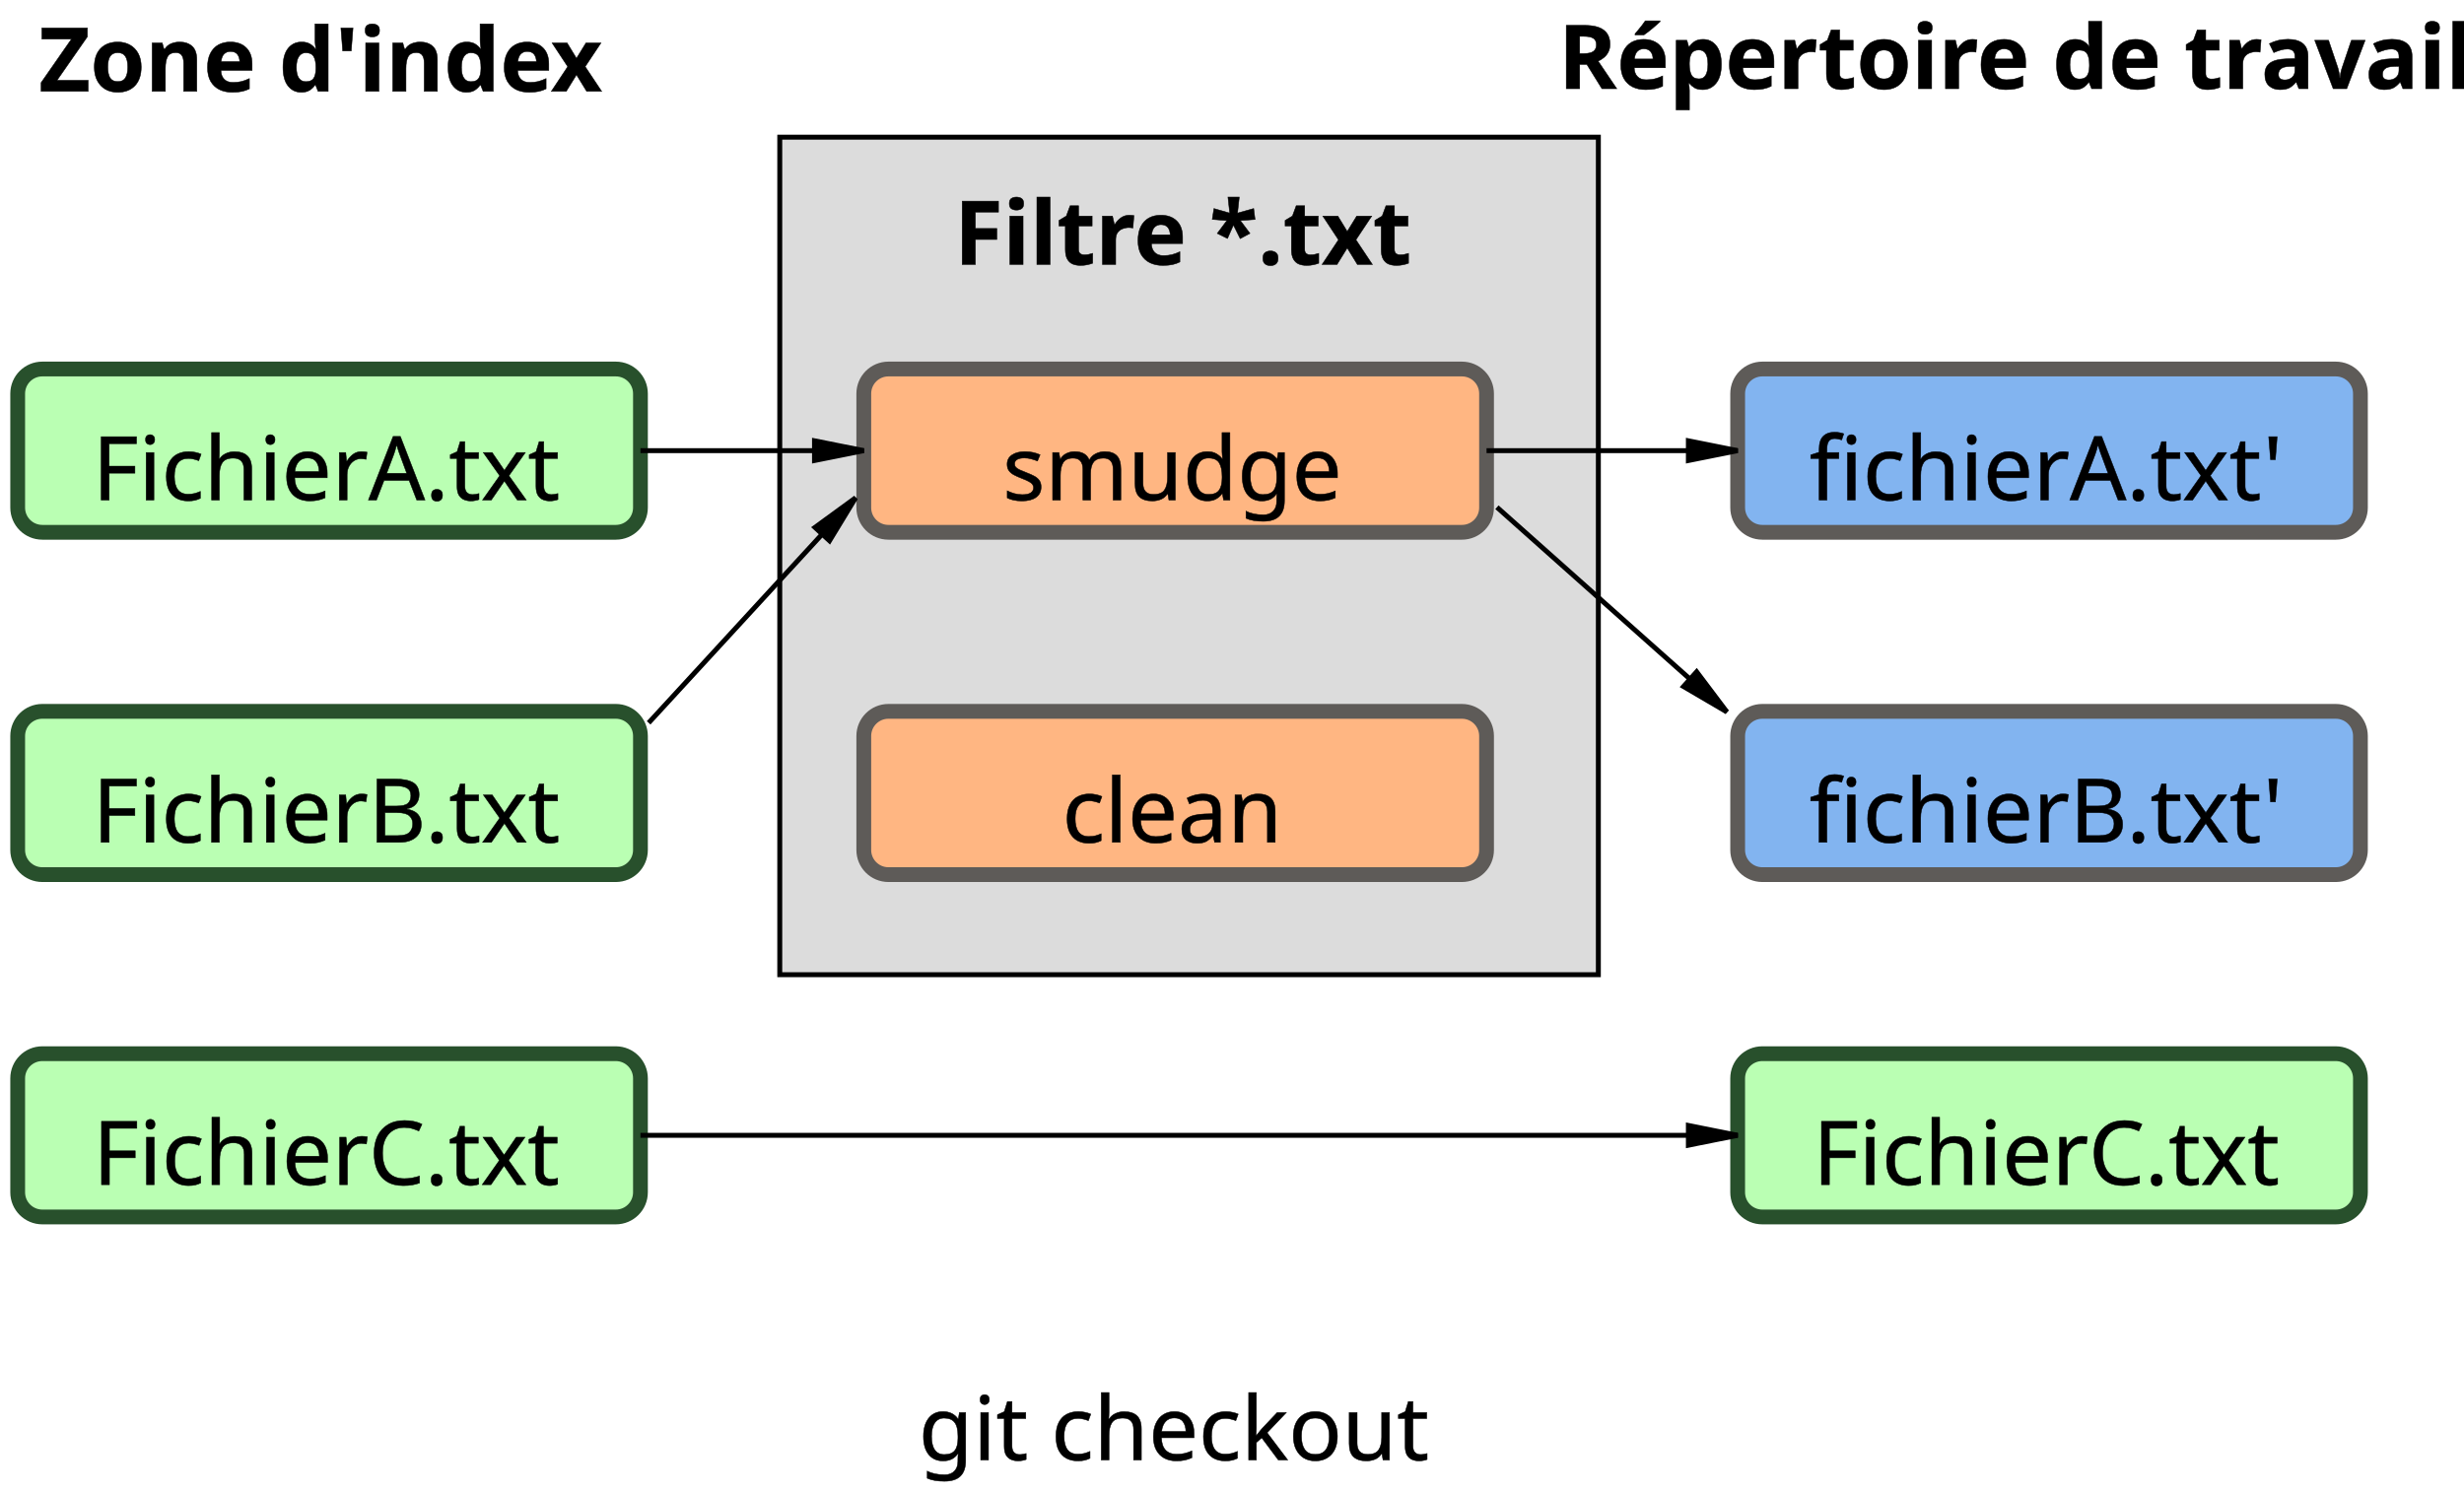
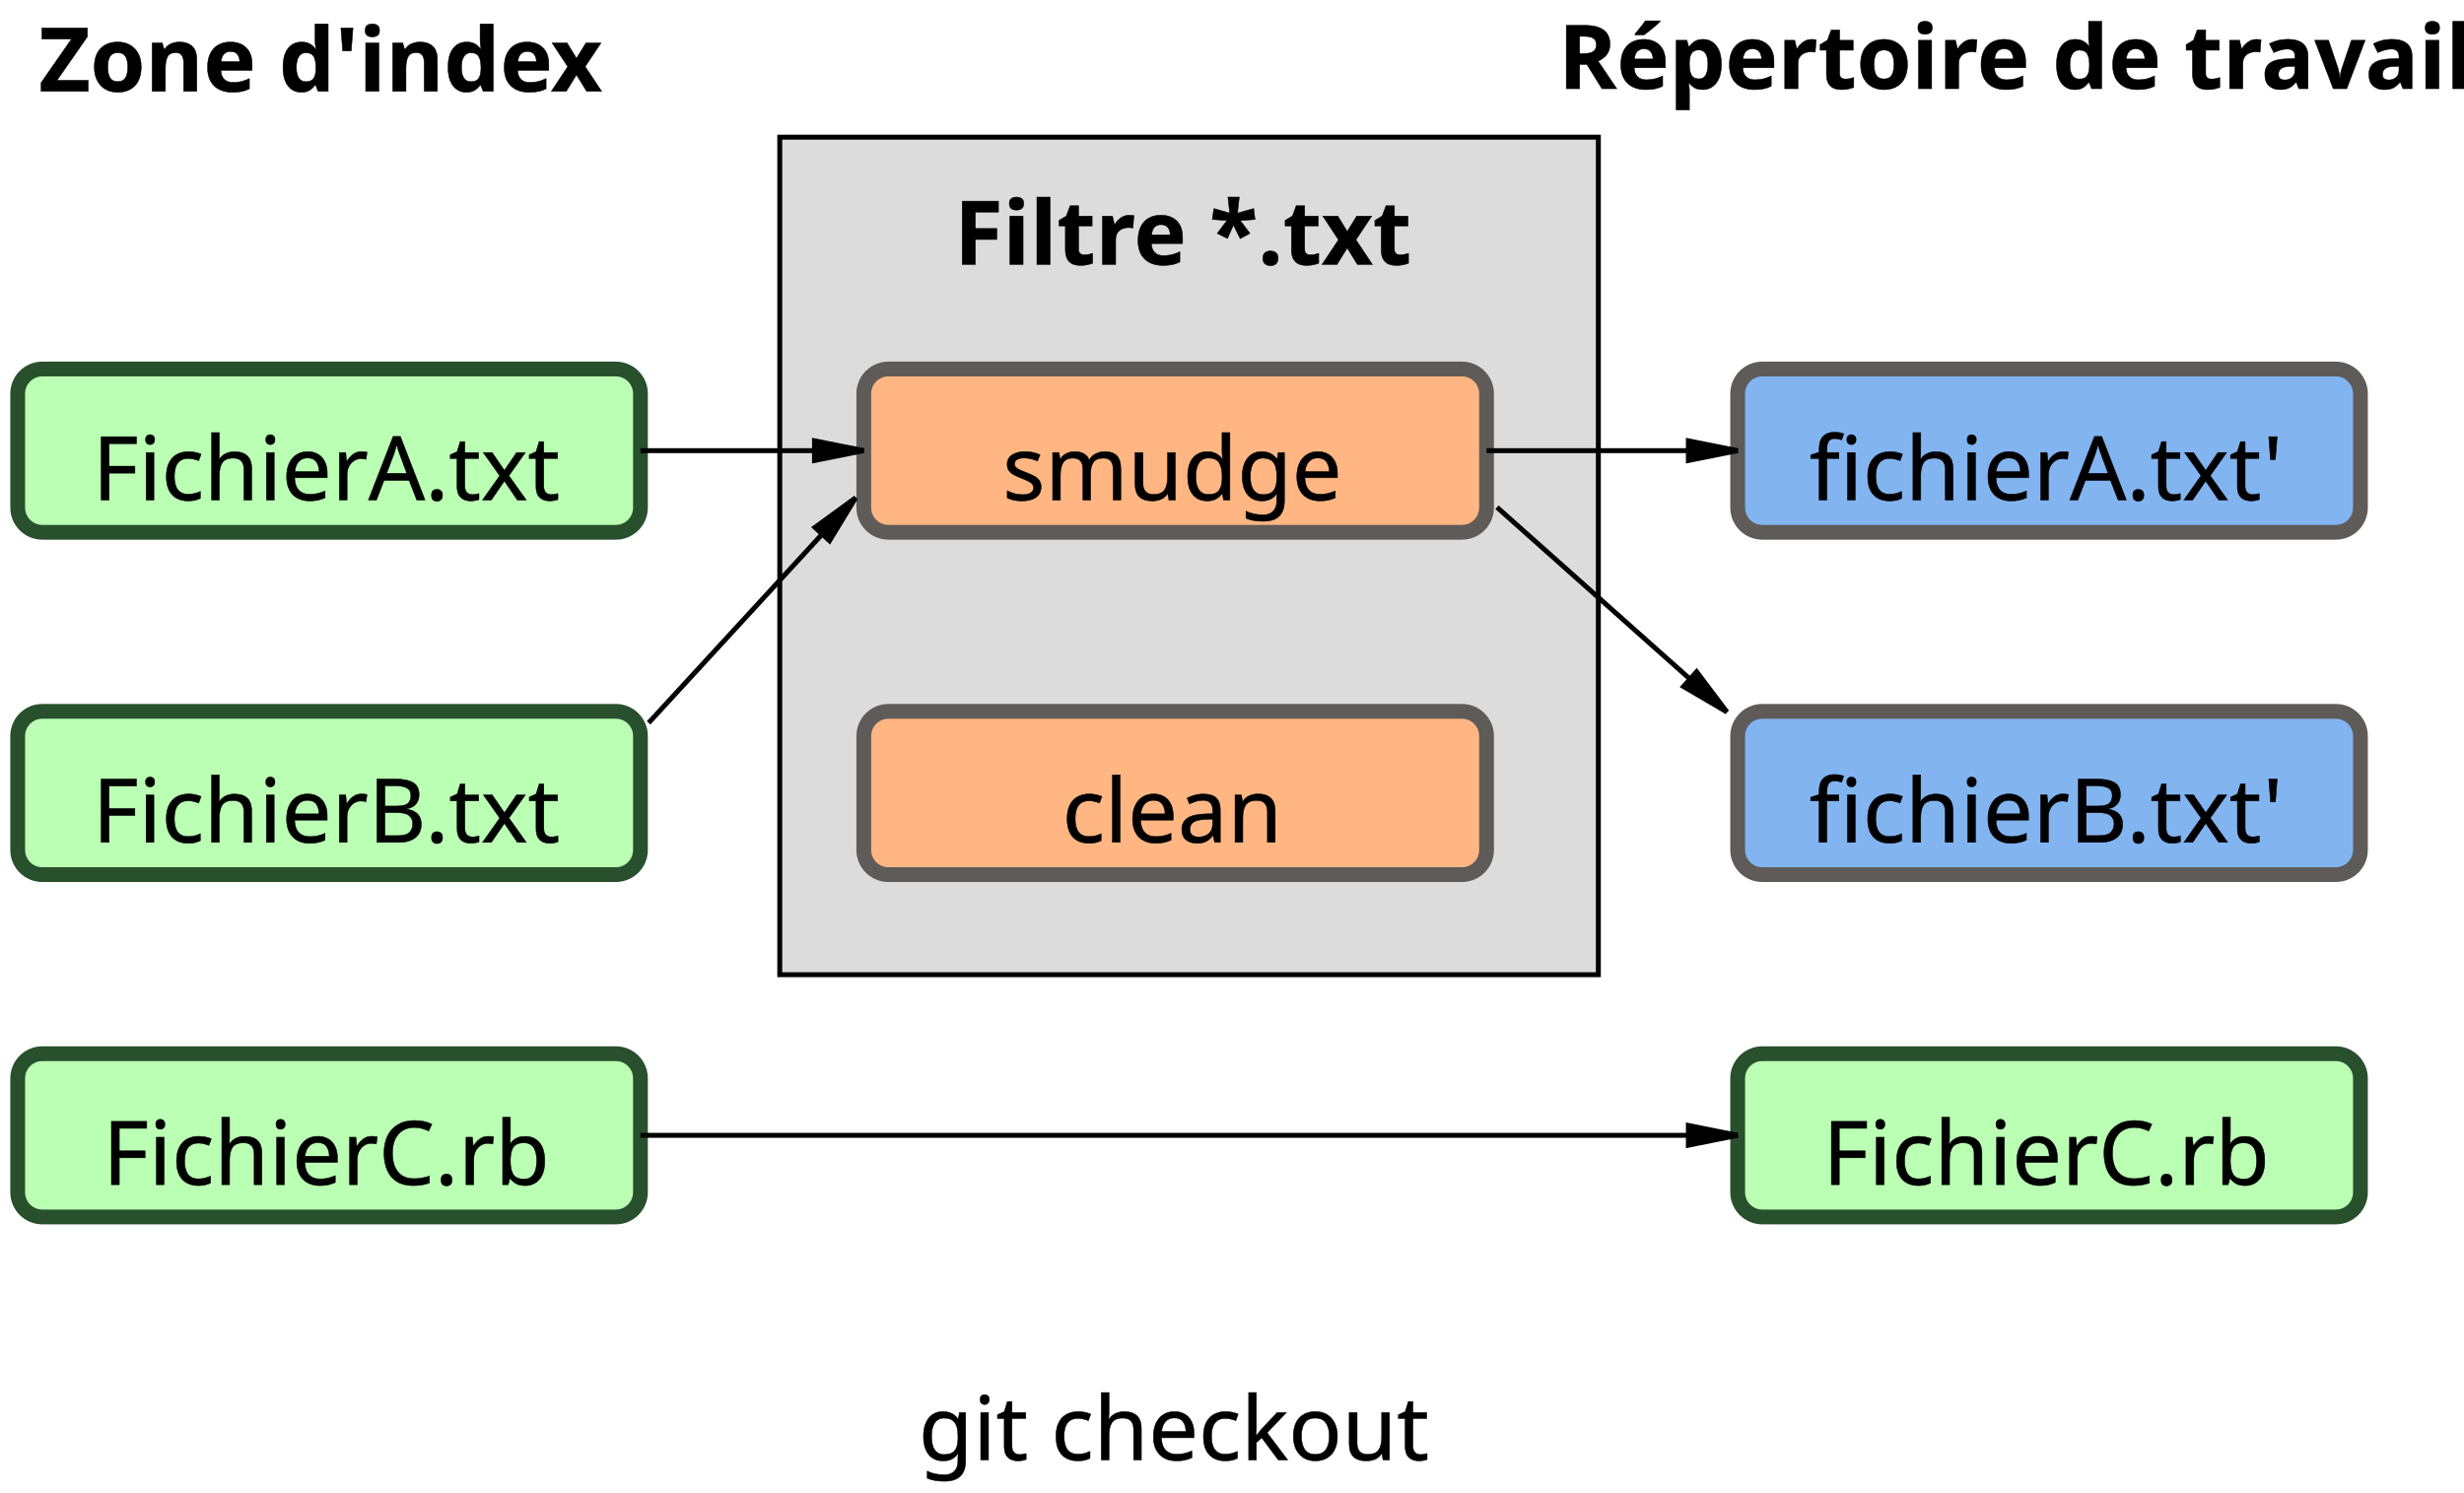
<svg xmlns="http://www.w3.org/2000/svg" version="1.1" width="500" height="303" id="svg2932">
  <defs id="defs2936">
    <marker refX="0" refY="0" orient="auto" id="Arrow1Lend" style="overflow:visible">
      <path d="m -10,0 0,-2 10,2 -10,2 z" id="path3666" style="fill-rule:evenodd;stroke:#000000;stroke-width:1px;marker-start:none" />
    </marker>
  </defs>
  <rect width="79.157" height="16.907" x="496.871" y="83.542" id="21" style="fill:none;stroke:none" />
  <rect width="166.11" height="169.97" x="158.231" y="27.84" id="17" style="fill:#dcdcdc;stroke:#000000;stroke-width:1" />
  <text x="-31.671" y="1.086" id="21_text" style="font-size:18px;text-align:start;line-height:125%;writing-mode:lr-tb;text-anchor:start;fill:#000000;stroke:#000000;stroke-width:0.1px;font-family:Helvetica-Bold">
    <tspan x="7.908" y="18.539" id="21_line1" style="font-size:18px;font-weight:bold;text-align:start;line-height:125%;writing-mode:lr-tb;text-anchor:start;fill:#000000;stroke:#000000;font-family:'Helvetica;,Sans-serif'">Zone d'index</tspan>
  </text>
  <text x="462.223" y="0.548" id="21_text-9" style="font-size:18px;text-align:end;line-height:125%;writing-mode:lr-tb;text-anchor:end;fill:#000000;stroke:#000000;stroke-width:0.1px;font-family:Helvetica-Bold">
    <tspan x="501.801" y="18.002" id="21_line1-2" style="font-size:18px;font-weight:bold;text-align:end;line-height:125%;writing-mode:lr-tb;text-anchor:end;fill:#000000;stroke:#000000;font-family:'Helvetica;,Sans-serif'">Répertoire de travail</tspan>
  </text>
  <g transform="translate(0,-7.6293945e-6)" id="g4297">
    <rect width="126.373" height="33.136" rx="5" ry="5" x="3.589" y="74.891" id="316" style="fill:#baffb3;stroke:#28502c;stroke-width:3px" />
    <text x="10.003" y="64.979" id="316_text" style="font-size:14px;fill:#000000;stroke:#000000;stroke-width:0.1px;font-family:Geneva">
      <tspan x="66.193" y="101.479" id="316_line1" style="font-size:18px;text-align:center;text-anchor:middle;fill:#000000;stroke:#000000;font-family:'Courier;'">FichierA.txt</tspan>
    </text>
  </g>
  <g transform="translate(0,69.47578)" id="g4297-7">
    <rect width="126.373" height="33.136" rx="5" ry="5" x="3.589" y="74.891" id="316-4" style="fill:#baffb3;stroke:#28502c;stroke-width:3px" />
    <text x="10.003" y="64.979" id="316_text-9" style="font-size:14px;fill:#000000;stroke:#000000;stroke-width:0.1px;font-family:Geneva">
      <tspan x="66.193" y="101.479" id="316_line1-9" style="font-size:18px;text-align:center;text-anchor:middle;fill:#000000;stroke:#000000;font-family:'Courier;'">FichierB.txt</tspan>
    </text>
  </g>
  <g transform="translate(0,138.9516)" id="g4297-7-4">
    <rect width="126.373" height="33.136" rx="5" ry="5" x="3.589" y="74.891" id="316-4-5" style="fill:#baffb3;stroke:#28502c;stroke-width:3px" />
    <text x="10.003" y="64.979" id="316_text-9-9" style="font-size:14px;fill:#000000;stroke:#000000;stroke-width:0.1px;font-family:Geneva">
-       <tspan x="66.193" y="101.479" id="316_line1-9-3" style="font-size:18px;text-align:center;text-anchor:middle;fill:#000000;stroke:#000000;font-family:'Courier;'">FichierC.txt</tspan>
+       <tspan x="66.193" y="101.479" id="316_line1-9-3" style="font-size:18px;text-align:center;text-anchor:middle;fill:#000000;stroke:#000000;font-family:'Courier;'">FichierC.rb</tspan>
    </text>
  </g>
  <g id="g4490">
    <rect width="126.373" height="33.136" rx="5" ry="5" x="352.61" y="74.891" id="316-1" style="fill:#82b4f0;fill-opacity:1;stroke:#5e5b58;stroke-width:3px;stroke-opacity:1" />
    <text x="359.024" y="64.979" id="316_text-99" style="font-size:14px;fill:#000000;stroke:#000000;stroke-width:0.1px;font-family:Geneva">
      <tspan x="415.214" y="101.479" id="316_line1-7" style="font-size:18px;text-align:center;text-anchor:middle;fill:#000000;stroke:#000000;font-family:'Courier;'">fichierA.txt'</tspan>
    </text>
  </g>
  <rect width="126.373" height="33.136" rx="5" ry="5" x="352.61" y="144.367" id="316-4-2" style="fill:#82b4f0;fill-opacity:1;stroke:#5e5b58;stroke-width:3px;stroke-opacity:1" />
  <text x="359.024" y="134.455" id="316_text-9-5" style="font-size:14px;fill:#000000;stroke:#000000;stroke-width:0.1px;font-family:Geneva">
    <tspan x="415.214" y="170.955" id="316_line1-9-34" style="font-size:18px;text-align:center;text-anchor:middle;fill:#000000;stroke:#000000;font-family:'Courier;'">fichierB.txt'</tspan>
  </text>
  <g transform="translate(349.0208,138.9516)" id="g4297-7-4-9">
    <rect width="126.373" height="33.136" rx="5" ry="5" x="3.589" y="74.891" id="316-4-5-0" style="fill:#baffb3;stroke:#28502c;stroke-width:3px" />
    <text x="10.003" y="64.979" id="316_text-9-9-2" style="font-size:14px;fill:#000000;stroke:#000000;stroke-width:0.1px;font-family:Geneva">
-       <tspan x="66.193" y="101.479" id="316_line1-9-3-0" style="font-size:18px;text-align:center;text-anchor:middle;fill:#000000;stroke:#000000;font-family:'Courier;'">FichierC.txt</tspan>
+       <tspan x="66.193" y="101.479" id="316_line1-9-3-0" style="font-size:18px;text-align:center;text-anchor:middle;fill:#000000;stroke:#000000;font-family:'Courier;'">FichierC.rb</tspan>
    </text>
  </g>
  <text x="200.434" y="36.232" id="21_text-9-1" style="font-size:18px;text-align:center;line-height:125%;writing-mode:lr-tb;text-anchor:middle;fill:#000000;stroke:#000000;stroke-width:0.1px;font-family:Helvetica-Bold">
    <tspan x="240.012" y="53.685" id="21_line1-2-9" style="font-size:18px;font-weight:bold;text-align:center;line-height:125%;writing-mode:lr-tb;text-anchor:middle;fill:#000000;stroke:#000000;font-family:'Helvetica;,Sans-serif'">Filtre *.txt</tspan>
  </text>
  <g id="g4529">
    <rect width="126.373" height="33.136" rx="5" ry="5" x="175.281" y="74.891" id="316-1-2" style="fill:#ffb682;fill-opacity:1;stroke:#5e5b58;stroke-width:3px;stroke-opacity:1" />
    <text x="181.695" y="64.979" id="316_text-99-1" style="font-size:14px;fill:#000000;stroke:#000000;stroke-width:0.1px;font-family:Geneva">
      <tspan x="237.885" y="101.479" id="316_line1-7-2" style="font-size:18px;text-align:center;text-anchor:middle;fill:#000000;stroke:#000000;font-family:'Courier;'">smudge</tspan>
    </text>
  </g>
  <rect width="126.373" height="33.136" rx="5" ry="5" x="175.281" y="144.367" id="316-1-2-7" style="fill:#ffb682;fill-opacity:1;stroke:#5e5b58;stroke-width:3px;stroke-opacity:1" />
  <text x="181.695" y="134.455" id="316_text-99-1-3" style="font-size:14px;fill:#000000;stroke:#000000;stroke-width:0.1px;font-family:Geneva">
    <tspan x="237.885" y="170.955" id="316_line1-7-2-1" style="font-size:18px;text-align:center;text-anchor:middle;fill:#000000;stroke:#000000;font-family:'Courier;'">clean</tspan>
  </text>
  <path d="m 129.962,91.459 45.319,0" id="path4577" style="fill:none;stroke:#000000;stroke-width:1px;stroke-linecap:butt;stroke-linejoin:miter;stroke-opacity:1;marker-end:url(#Arrow1Lend)" />
  <path d="m 301.654,91.459 50.956,0" id="path4765" style="fill:none;stroke:#000000;stroke-width:1px;stroke-linecap:butt;stroke-linejoin:miter;stroke-opacity:1;marker-end:url(#Arrow1Lend);display:inline" />
  <path d="m 131.624,146.699 41.996,-45.669" id="path4953" style="fill:none;stroke:#000000;stroke-width:1px;stroke-linecap:butt;stroke-linejoin:miter;stroke-opacity:1;marker-end:url(#Arrow1Lend)" />
  <path d="m 129.962,230.41 222.648,-1e-5" id="path5141" style="fill:none;stroke:#000000;stroke-width:1px;stroke-linecap:butt;stroke-linejoin:miter;stroke-opacity:1;marker-end:url(#Arrow1Lend)" />
  <path d="m 303.762,102.943 46.66,41.538" id="path4953-0" style="fill:none;stroke:#000000;stroke-width:1px;stroke-linecap:butt;stroke-linejoin:miter;stroke-opacity:1;marker-end:url(#Arrow1Lend)" />
  <text x="182.001" y="259.8" id="316_text-99-1-3-5" style="font-size:14px;fill:#000000;stroke:#000000;stroke-width:0.1px;font-family:Geneva">
    <tspan x="238.191" y="296.3" id="316_line1-7-2-1-6" style="font-size:18px;text-align:center;text-anchor:middle;fill:#000000;stroke:#000000;font-family:'Courier;'">git checkout</tspan>
  </text>
</svg>
